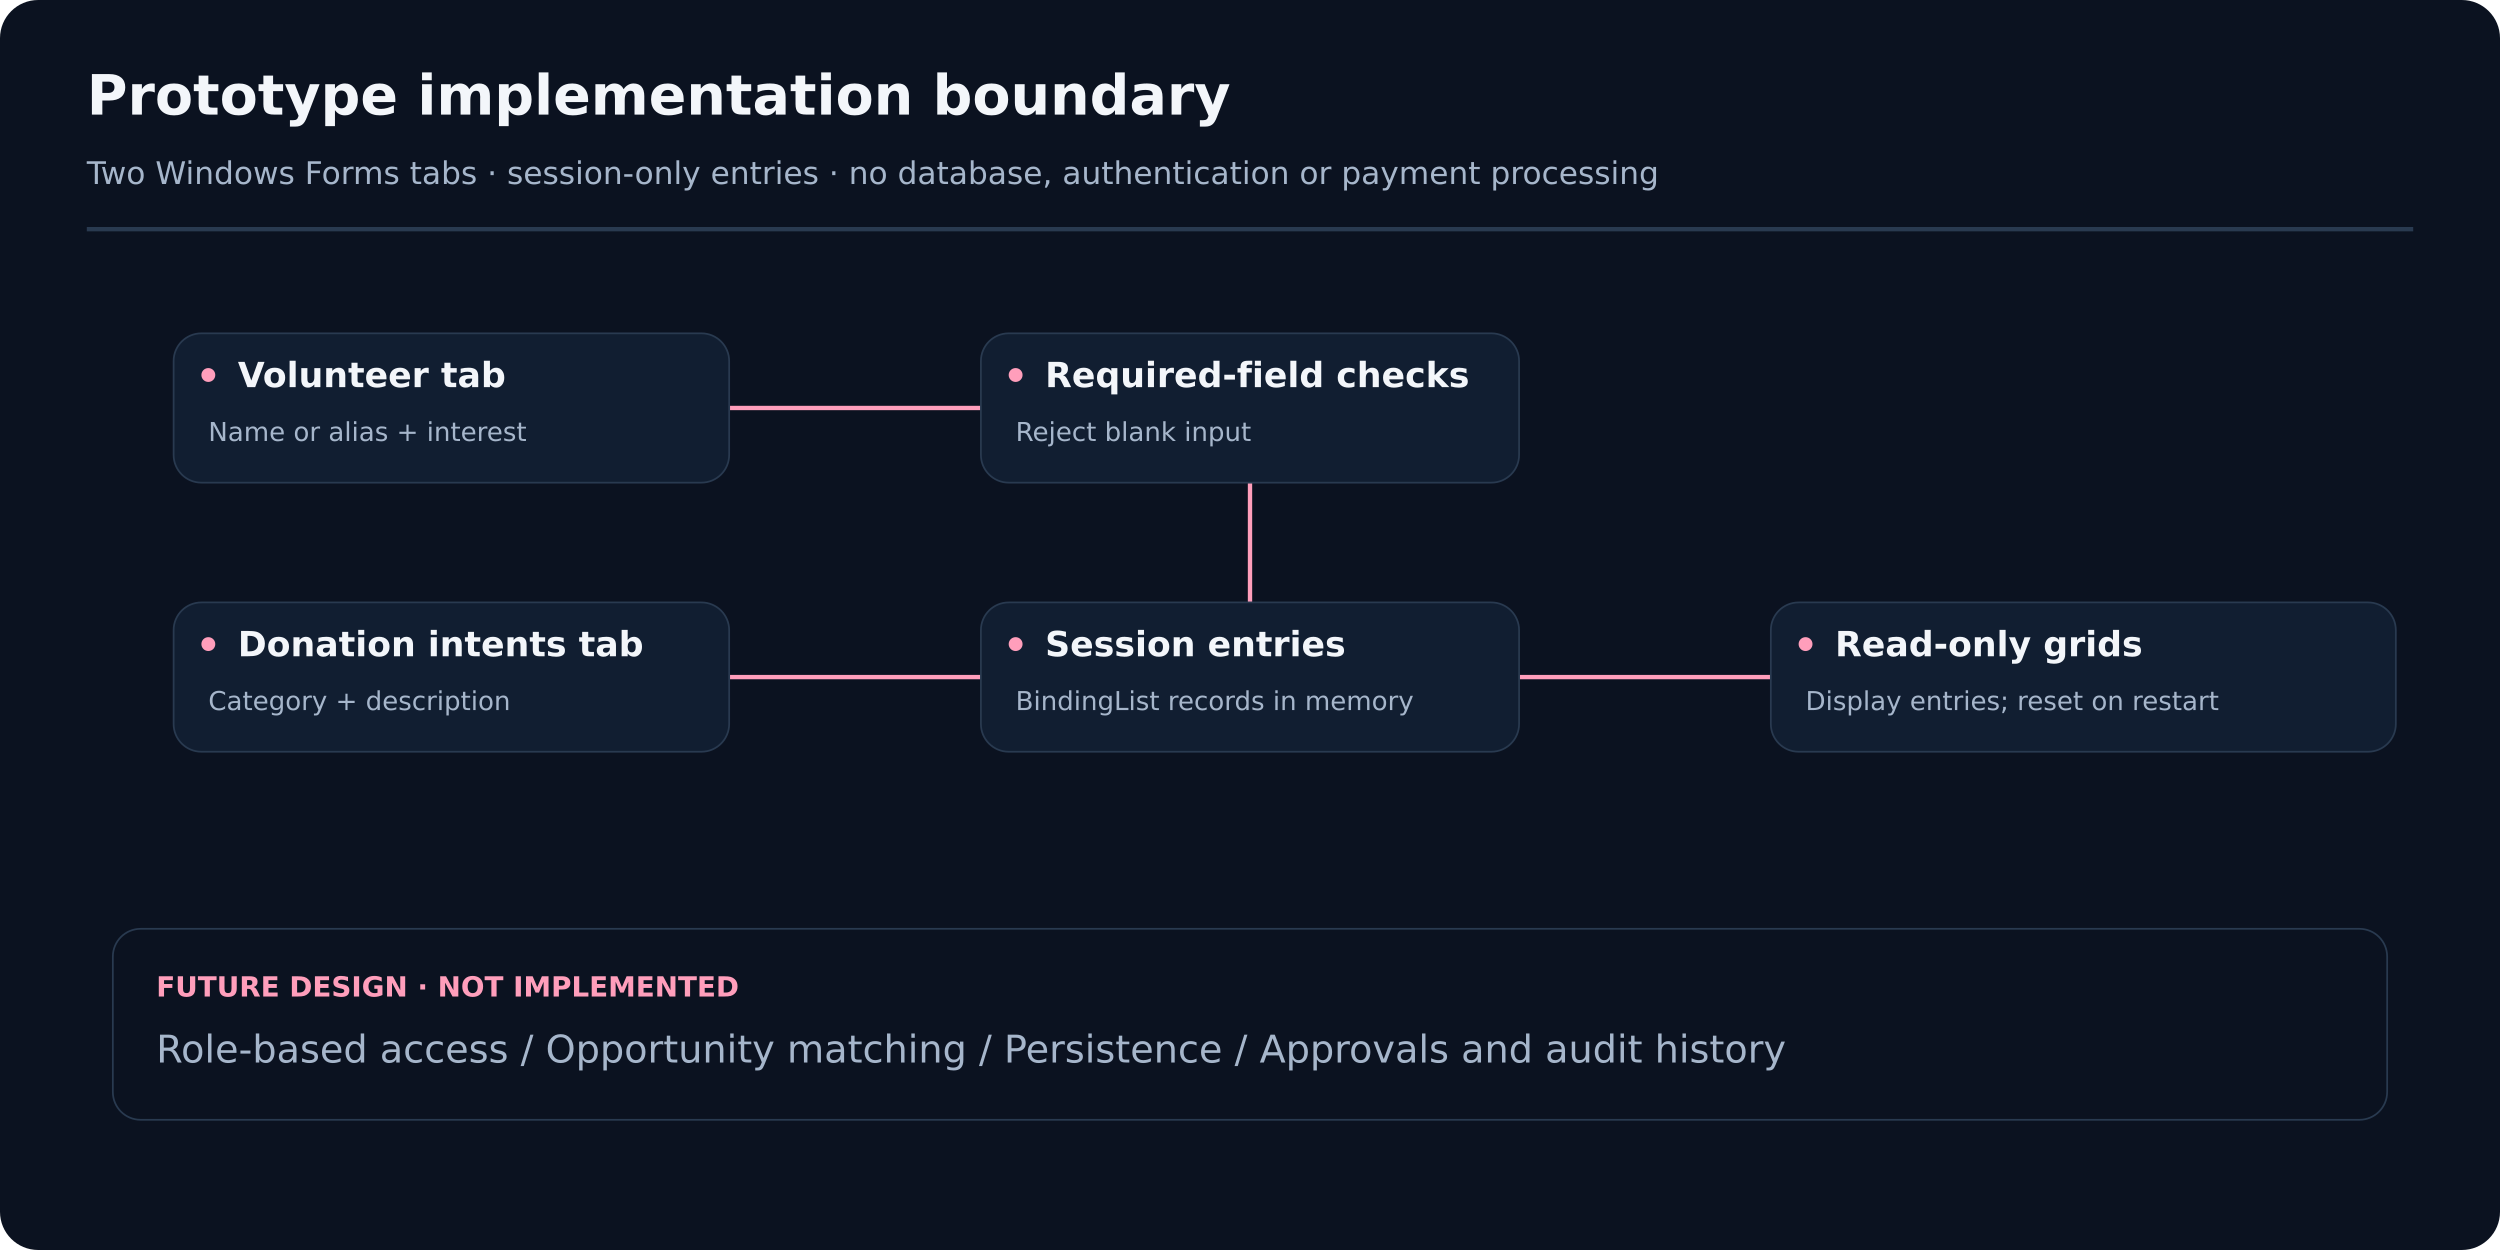
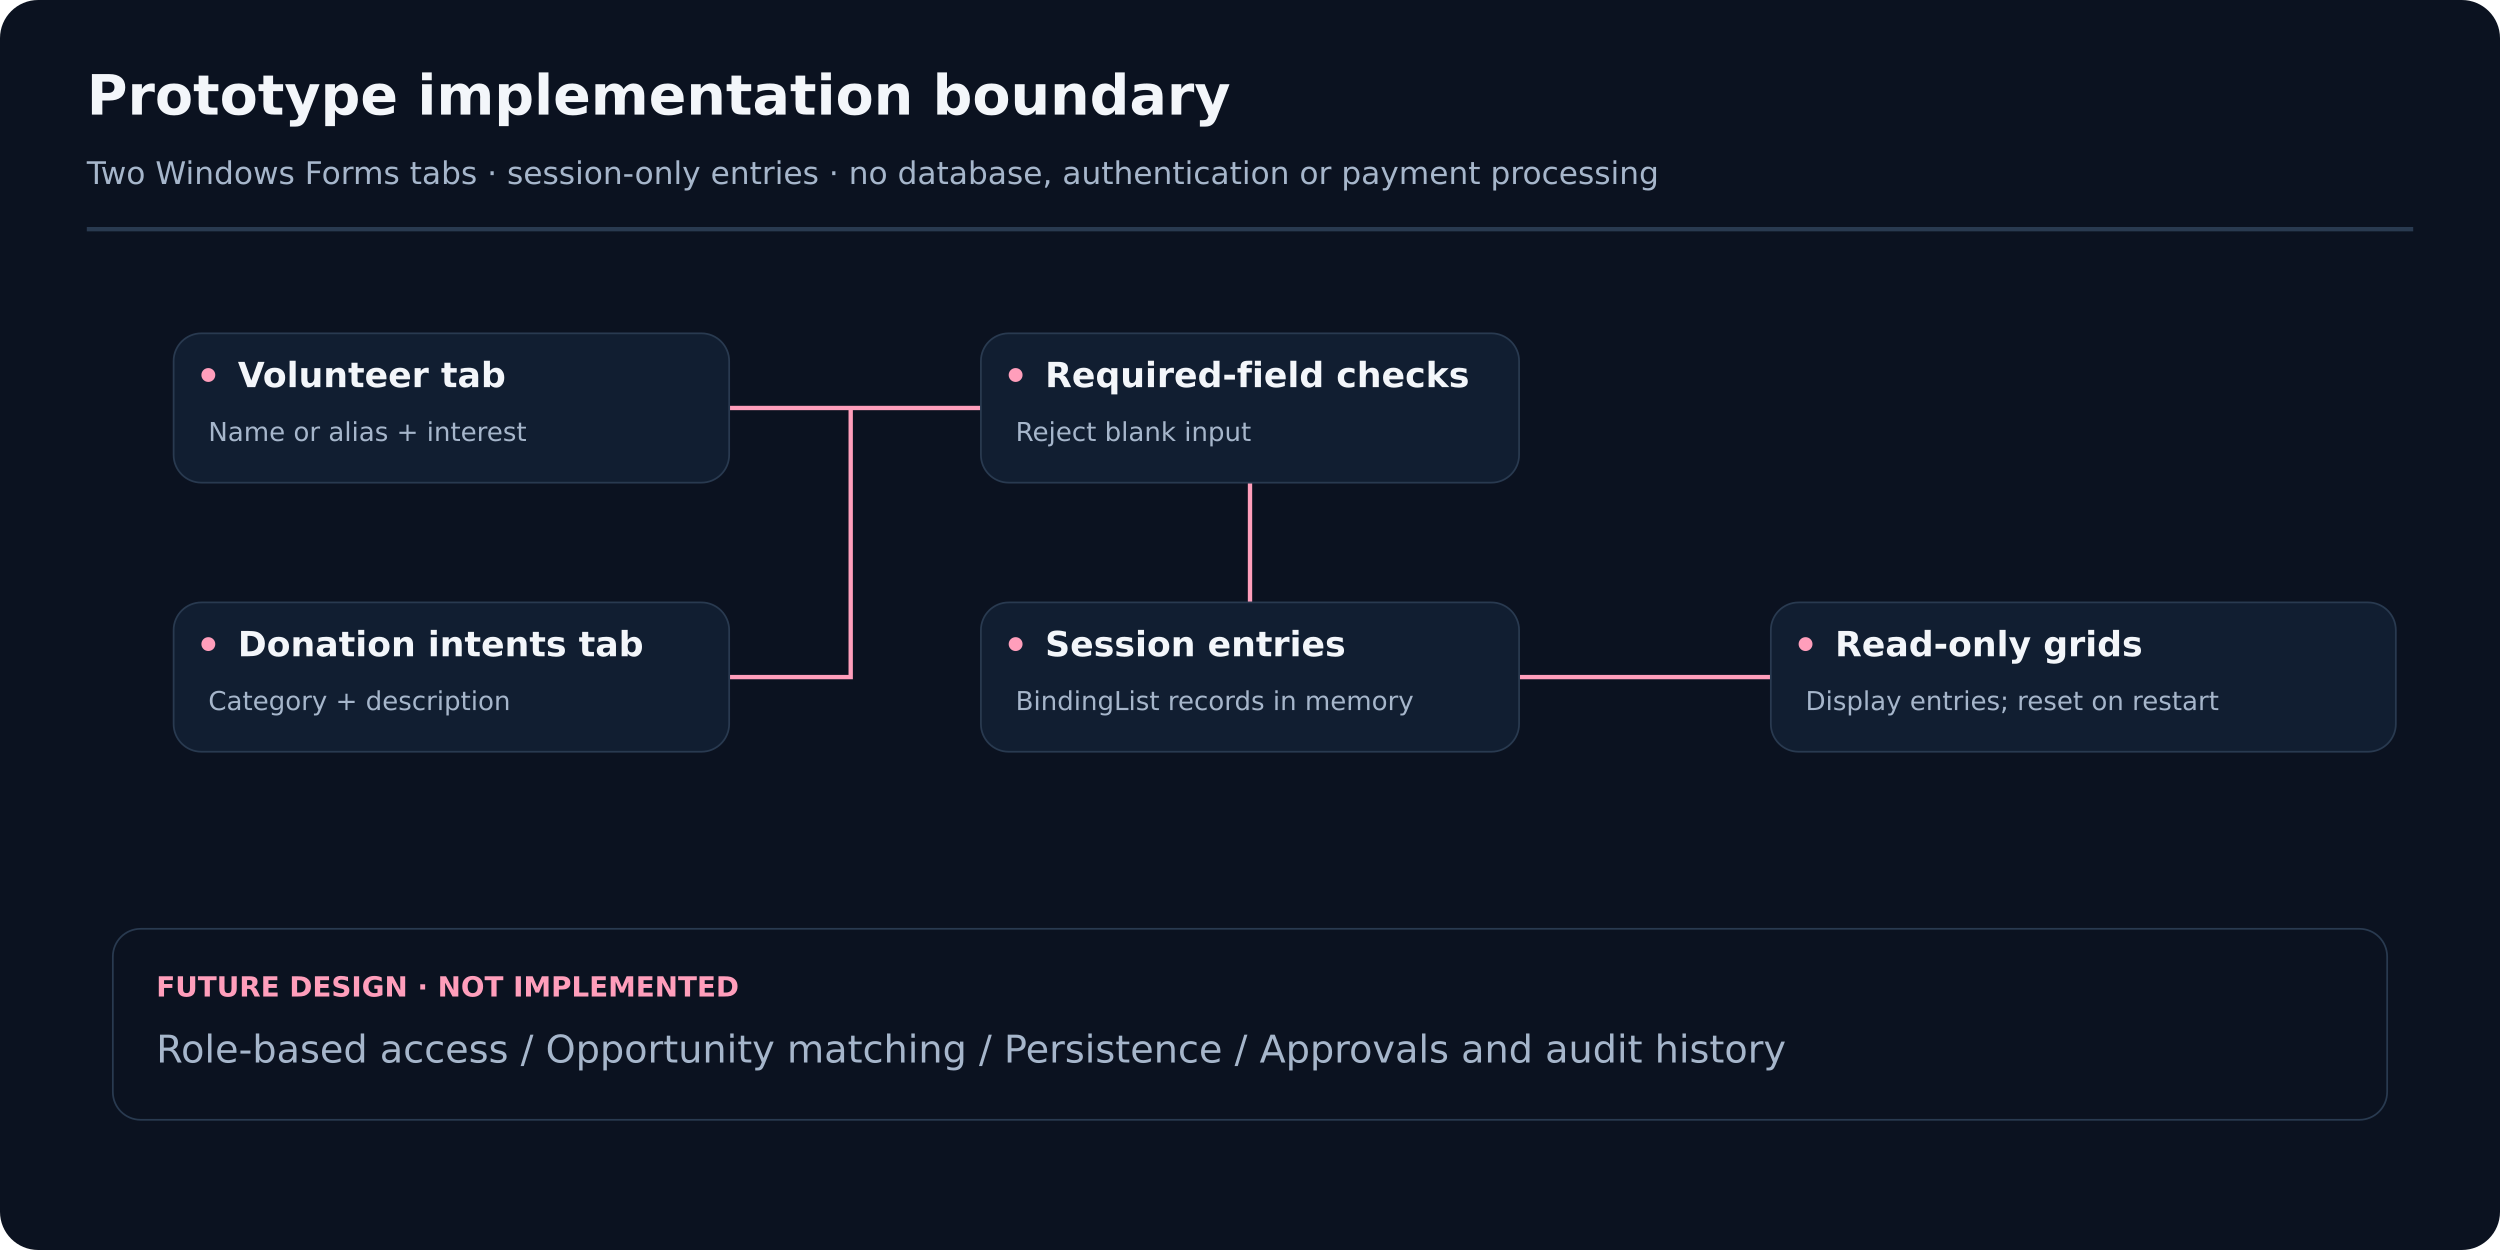
<svg xmlns="http://www.w3.org/2000/svg" width="1440" height="720" viewBox="0 0 1440 720" role="img" aria-labelledby="title">
  <rect width="1440" height="720" rx="22" fill="#0B1220" />
  <text x="50" y="66" fill="#F3F6FA" font-size="32" font-weight="700" text-anchor="start" font-family="DejaVu Sans, sans-serif">Prototype implementation boundary</text>
  <text x="50" y="106" fill="#A6B6CB" font-size="18" font-weight="400" text-anchor="start" font-family="DejaVu Sans, sans-serif">Two Windows Forms tabs · session-only entries · no database, authentication or payment processing</text>
  <path d="M 50 132 H 1390" fill="none" stroke="#293A50" stroke-width="2.5" />
-   <path d="M 420 235 H 565 M 420 390 H 565 M 720 278 V 347 M 875 390 H 1020" fill="none" stroke="#FF9EBB" stroke-width="2.5" />
+   <path d="M 420 235 H 565 M 420 390 H 490 V 235 H 565 M 720 278 V 347 M 875 390 H 1020" fill="none" stroke="#FF9EBB" stroke-width="2.5" />
  <rect x="100.0" y="192" width="320" height="86" rx="16" fill="#111E31" stroke="#293A50" />
  <circle cx="120.0" cy="216" r="4" fill="#FF9EBB" />
  <text x="137.0" y="223" fill="#F3F6FA" font-size="20" font-weight="600" text-anchor="start" font-family="DejaVu Sans, sans-serif">Volunteer tab</text>
  <text x="120.0" y="254" fill="#A6B6CB" font-size="15" font-weight="400" text-anchor="start" font-family="DejaVu Sans, sans-serif">Name or alias + interest</text>
  <rect x="100.0" y="347" width="320" height="86" rx="16" fill="#111E31" stroke="#293A50" />
  <circle cx="120.0" cy="371" r="4" fill="#FF9EBB" />
  <text x="137.0" y="378" fill="#F3F6FA" font-size="20" font-weight="600" text-anchor="start" font-family="DejaVu Sans, sans-serif">Donation intents tab</text>
  <text x="120.0" y="409" fill="#A6B6CB" font-size="15" font-weight="400" text-anchor="start" font-family="DejaVu Sans, sans-serif">Category + description</text>
  <rect x="565.0" y="192" width="310" height="86" rx="16" fill="#111E31" stroke="#293A50" />
  <circle cx="585.0" cy="216" r="4" fill="#FF9EBB" />
  <text x="602.0" y="223" fill="#F3F6FA" font-size="20" font-weight="600" text-anchor="start" font-family="DejaVu Sans, sans-serif">Required-field checks</text>
  <text x="585.0" y="254" fill="#A6B6CB" font-size="15" font-weight="400" text-anchor="start" font-family="DejaVu Sans, sans-serif">Reject blank input</text>
  <rect x="565.0" y="347" width="310" height="86" rx="16" fill="#111E31" stroke="#293A50" />
  <circle cx="585.0" cy="371" r="4" fill="#FF9EBB" />
  <text x="602.0" y="378" fill="#F3F6FA" font-size="20" font-weight="600" text-anchor="start" font-family="DejaVu Sans, sans-serif">Session entries</text>
  <text x="585.0" y="409" fill="#A6B6CB" font-size="15" font-weight="400" text-anchor="start" font-family="DejaVu Sans, sans-serif">BindingList records in memory</text>
  <rect x="1020.0" y="347" width="360" height="86" rx="16" fill="#111E31" stroke="#293A50" />
  <circle cx="1040.0" cy="371" r="4" fill="#FF9EBB" />
  <text x="1057.0" y="378" fill="#F3F6FA" font-size="20" font-weight="600" text-anchor="start" font-family="DejaVu Sans, sans-serif">Read-only grids</text>
  <text x="1040.0" y="409" fill="#A6B6CB" font-size="15" font-weight="400" text-anchor="start" font-family="DejaVu Sans, sans-serif">Display entries; reset on restart</text>
  <rect x="65" y="535" width="1310" height="110" rx="16" fill="#0B1220" stroke="#293A50" />
  <text x="90" y="574" fill="#FF9EBB" font-size="16" font-weight="600" text-anchor="start" font-family="DejaVu Sans, sans-serif">FUTURE DESIGN · NOT IMPLEMENTED</text>
  <text x="90" y="612" fill="#A6B6CB" font-size="22" font-weight="400" text-anchor="start" font-family="DejaVu Sans, sans-serif">Role-based access  /  Opportunity matching  /  Persistence  /  Approvals and audit history</text>
</svg>
